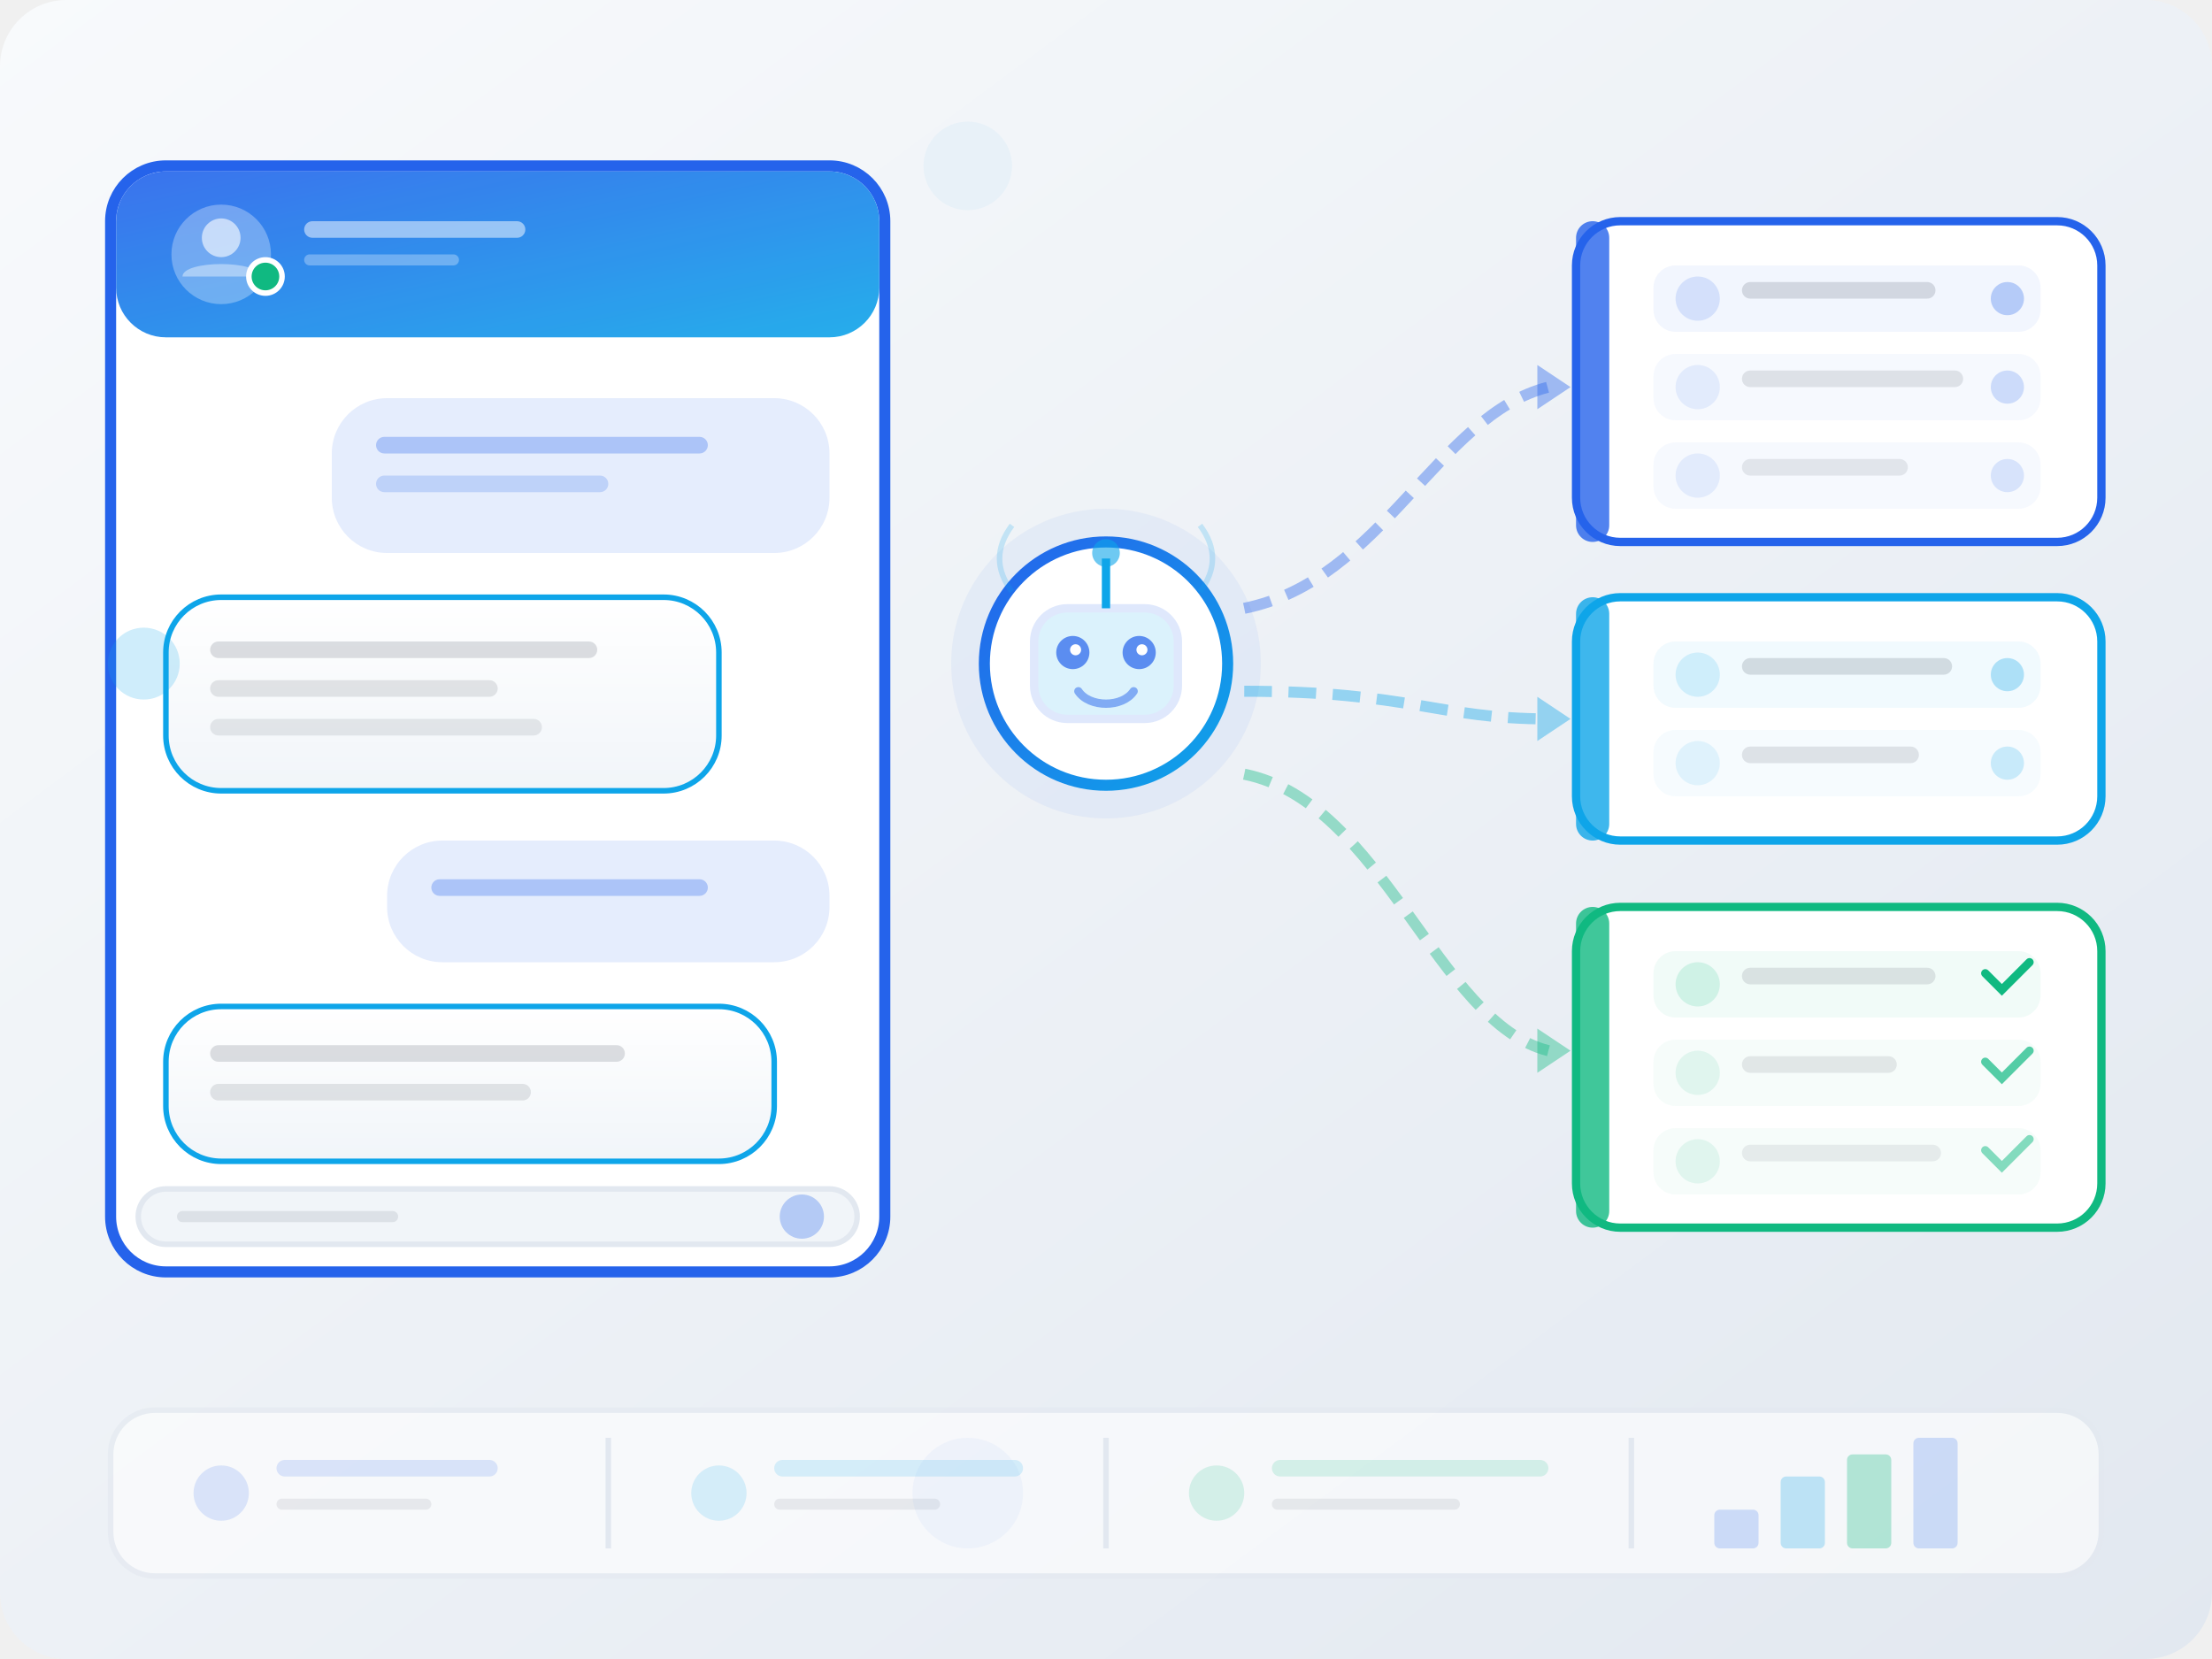
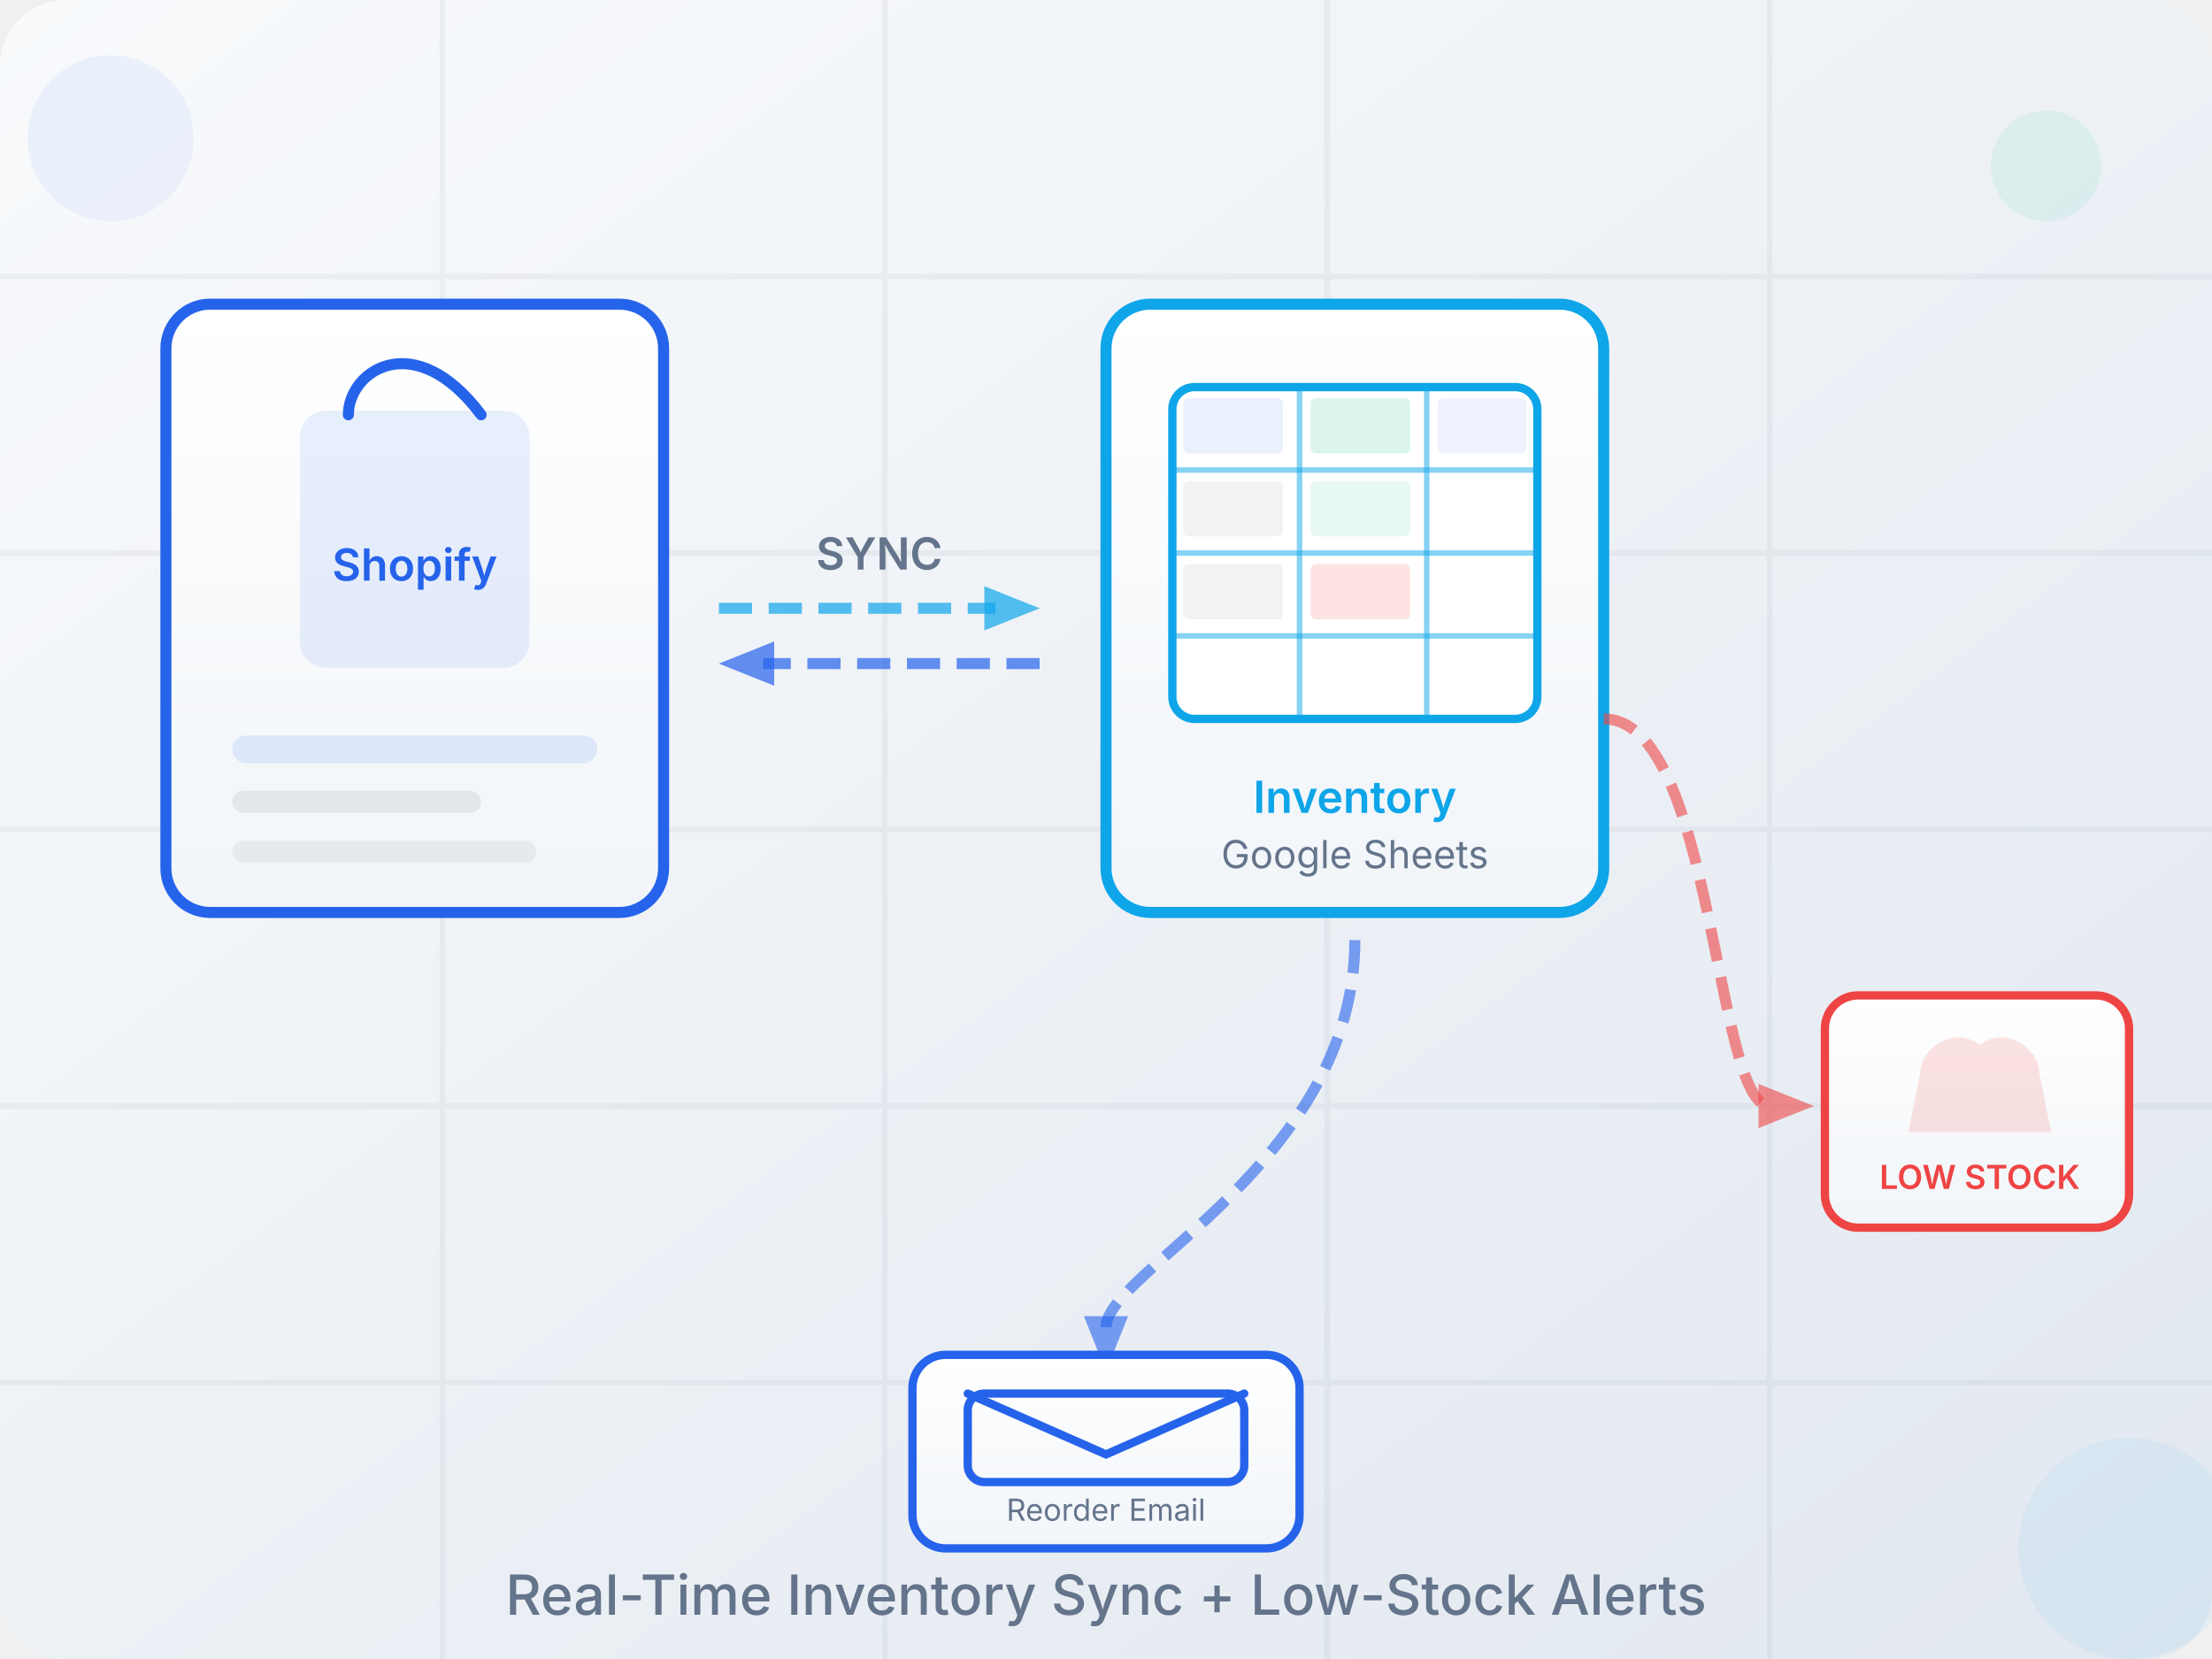
<svg xmlns="http://www.w3.org/2000/svg" viewBox="0 0 400 300">
  <defs>
    <linearGradient id="bgGrad" x1="0%" y1="0%" x2="100%" y2="100%">
      <stop offset="0%" style="stop-color:#F8FAFC;stop-opacity:1" />
      <stop offset="100%" style="stop-color:#E2E8F0;stop-opacity:1" />
    </linearGradient>
    <linearGradient id="blueGrad" x1="0%" y1="0%" x2="100%" y2="100%">
      <stop offset="0%" style="stop-color:#2563EB;stop-opacity:1" />
      <stop offset="100%" style="stop-color:#0EA5E9;stop-opacity:1" />
    </linearGradient>
-     <linearGradient id="chatGrad" x1="0%" y1="0%" x2="0%" y2="100%">
+     <linearGradient id="cardGrad" x1="0%" y1="0%" x2="0%" y2="100%">
      <stop offset="0%" style="stop-color:#FFFFFF;stop-opacity:1" />
      <stop offset="100%" style="stop-color:#F1F5F9;stop-opacity:1" />
    </linearGradient>
  </defs>
  <rect width="400" height="300" rx="12" fill="url(#bgGrad)" />
-   <g transform="translate(20, 30)">
-     <rect width="140" height="200" rx="10" fill="#FFFFFF" stroke="#2563EB" stroke-width="2" />
-     <rect x="1" y="1" width="138" height="30" rx="9" fill="url(#blueGrad)" opacity="0.9" />
-     <circle cx="20" cy="16" r="9" fill="#FFFFFF" opacity="0.3" />
-     <circle cx="20" cy="13" r="3.5" fill="#FFFFFF" opacity="0.6" />
-     <path d="M13,20 C13,17 27,17 27,20" fill="#FFFFFF" opacity="0.4" />
-     <circle cx="28" cy="20" r="3" fill="#10B981" stroke="#FFFFFF" stroke-width="1" />
-     <rect x="35" y="10" width="40" height="3" rx="1.5" fill="#FFFFFF" opacity="0.5" />
-     <rect x="35" y="16" width="28" height="2" rx="1" fill="#FFFFFF" opacity="0.3" />
-     <g transform="translate(40, 42)">
-       <rect width="90" height="28" rx="10" fill="#2563EB" opacity="0.12" />
-       <rect x="8" y="7" width="60" height="3" rx="1.5" fill="#2563EB" opacity="0.3" />
-       <rect x="8" y="14" width="42" height="3" rx="1.5" fill="#2563EB" opacity="0.2" />
-     </g>
-     <g transform="translate(10, 78)">
-       <rect width="100" height="35" rx="10" fill="url(#chatGrad)" stroke="#0EA5E9" stroke-width="1" />
-       <circle cx="-4" cy="12" r="6" fill="#0EA5E9" opacity="0.2" stroke="#0EA5E9" stroke-width="1" />
-       <rect x="8" y="8" width="70" height="3" rx="1.5" fill="#1E293B" opacity="0.15" />
-       <rect x="8" y="15" width="52" height="3" rx="1.5" fill="#1E293B" opacity="0.12" />
-       <rect x="8" y="22" width="60" height="3" rx="1.5" fill="#1E293B" opacity="0.1" />
-     </g>
-     <g transform="translate(50, 122)">
-       <rect width="80" height="22" rx="10" fill="#2563EB" opacity="0.12" />
-       <rect x="8" y="7" width="50" height="3" rx="1.5" fill="#2563EB" opacity="0.3" />
-     </g>
-     <g transform="translate(10, 152)">
-       <rect width="110" height="28" rx="10" fill="url(#chatGrad)" stroke="#0EA5E9" stroke-width="1" />
-       <rect x="8" y="7" width="75" height="3" rx="1.5" fill="#1E293B" opacity="0.15" />
-       <rect x="8" y="14" width="58" height="3" rx="1.5" fill="#1E293B" opacity="0.12" />
-     </g>
-     <rect x="5" y="185" width="130" height="10" rx="5" fill="#F1F5F9" stroke="#E2E8F0" stroke-width="1" />
-     <rect x="12" y="189" width="40" height="2" rx="1" fill="#1E293B" opacity="0.1" />
-     <circle cx="125" cy="190" r="4" fill="#2563EB" opacity="0.3" />
+   <g opacity="0.05">
+     <line x1="0" y1="50" x2="400" y2="50" stroke="#1E293B" stroke-width="1" />
+     <line x1="0" y1="100" x2="400" y2="100" stroke="#1E293B" stroke-width="1" />
+     <line x1="0" y1="150" x2="400" y2="150" stroke="#1E293B" stroke-width="1" />
+     <line x1="0" y1="200" x2="400" y2="200" stroke="#1E293B" stroke-width="1" />
+     <line x1="0" y1="250" x2="400" y2="250" stroke="#1E293B" stroke-width="1" />
+     <line x1="80" y1="0" x2="80" y2="300" stroke="#1E293B" stroke-width="1" />
+     <line x1="160" y1="0" x2="160" y2="300" stroke="#1E293B" stroke-width="1" />
+     <line x1="240" y1="0" x2="240" y2="300" stroke="#1E293B" stroke-width="1" />
+     <line x1="320" y1="0" x2="320" y2="300" stroke="#1E293B" stroke-width="1" />
  </g>
-   <g transform="translate(175, 95)">
-     <circle cx="25" cy="25" r="28" fill="#2563EB" opacity="0.06" />
-     <circle cx="25" cy="25" r="22" fill="#FFFFFF" stroke="url(#blueGrad)" stroke-width="2" />
-     <rect x="12" y="15" width="26" height="20" rx="6" fill="#0EA5E9" opacity="0.15" stroke="#2563EB" stroke-width="1.5" />
-     <circle cx="19" cy="23" r="3" fill="#2563EB" opacity="0.7" />
-     <circle cx="31" cy="23" r="3" fill="#2563EB" opacity="0.7" />
-     <circle cx="19.5" cy="22.5" r="1" fill="#FFFFFF" />
-     <circle cx="31.5" cy="22.5" r="1" fill="#FFFFFF" />
-     <path d="M20,30 C22,33 28,33 30,30" fill="none" stroke="#2563EB" stroke-width="1.5" stroke-linecap="round" opacity="0.5" />
-     <line x1="25" y1="15" x2="25" y2="6" stroke="#0EA5E9" stroke-width="1.5" />
-     <circle cx="25" cy="5" r="2.5" fill="#0EA5E9" opacity="0.6" />
-     <path d="M8,12 C5,8 5,4 8,0" fill="none" stroke="#0EA5E9" stroke-width="1" opacity="0.2" />
-     <path d="M42,12 C45,8 45,4 42,0" fill="none" stroke="#0EA5E9" stroke-width="1" opacity="0.2" />
+   <g transform="translate(30, 55)">
+     <rect width="90" height="110" rx="8" fill="url(#cardGrad)" stroke="#2563EB" stroke-width="2" />
+     <rect x="25" y="20" width="40" height="45" rx="4" fill="#2563EB" opacity="0.1" stroke="#2563EB" stroke-width="1.5" />
+     <path d="M33,20 C33,12 45,4 57,20" fill="none" stroke="#2563EB" stroke-width="2" stroke-linecap="round" />
+     <rect x="12" y="78" width="66" height="5" rx="2.5" fill="#2563EB" opacity="0.12" />
+     <rect x="12" y="88" width="45" height="4" rx="2" fill="#1E293B" opacity="0.08" />
+     <rect x="12" y="97" width="55" height="4" rx="2" fill="#1E293B" opacity="0.06" />
+     <text x="45" y="50" font-family="Inter, sans-serif" font-size="8" fill="#2563EB" text-anchor="middle" font-weight="600">Shopify</text>
  </g>
-   <g>
-     <path d="M225,110 C250,105 260,75 280,70" fill="none" stroke="#2563EB" stroke-width="2" stroke-dasharray="5,3" opacity="0.4" />
-     <polygon points="278,66 284,70 278,74" fill="#2563EB" opacity="0.4" />
-     <path d="M225,125 C255,125 260,130 280,130" fill="none" stroke="#0EA5E9" stroke-width="2" stroke-dasharray="5,3" opacity="0.4" />
-     <polygon points="278,126 284,130 278,134" fill="#0EA5E9" opacity="0.4" />
-     <path d="M225,140 C250,145 260,185 280,190" fill="none" stroke="#10B981" stroke-width="2" stroke-dasharray="5,3" opacity="0.4" />
-     <polygon points="278,186 284,190 278,194" fill="#10B981" opacity="0.4" />
+   <g transform="translate(130, 95)">
+     <path d="M0,15 L50,15" stroke="#0EA5E9" stroke-width="2" stroke-dasharray="6,3" opacity="0.7" />
+     <polygon points="48,11 58,15 48,19" fill="#0EA5E9" opacity="0.7" />
+     <path d="M58,25 L8,25" stroke="#2563EB" stroke-width="2" stroke-dasharray="6,3" opacity="0.7" />
+     <polygon points="10,21 0,25 10,29" fill="#2563EB" opacity="0.7" />
+     <text x="29" y="8" font-family="Inter, sans-serif" font-size="8" fill="#64748B" text-anchor="middle" font-weight="600">SYNC</text>
  </g>
-   <g transform="translate(285, 40)">
-     <rect width="95" height="58" rx="8" fill="#FFFFFF" stroke="#2563EB" stroke-width="1.5" />
-     <rect x="0" y="0" width="6" height="58" rx="3" fill="#2563EB" opacity="0.8" />
-     <g transform="translate(14, 8)">
-       <rect width="70" height="12" rx="4" fill="#2563EB" opacity="0.06" />
-       <circle cx="8" cy="6" r="4" fill="#2563EB" opacity="0.15" />
-       <rect x="16" y="3" width="35" height="3" rx="1.5" fill="#1E293B" opacity="0.15" />
-       <circle cx="64" cy="6" r="3" fill="#2563EB" opacity="0.3" />
-     </g>
-     <g transform="translate(14, 24)">
-       <rect width="70" height="12" rx="4" fill="#2563EB" opacity="0.04" />
-       <circle cx="8" cy="6" r="4" fill="#2563EB" opacity="0.1" />
-       <rect x="16" y="3" width="40" height="3" rx="1.5" fill="#1E293B" opacity="0.12" />
-       <circle cx="64" cy="6" r="3" fill="#2563EB" opacity="0.2" />
-     </g>
-     <g transform="translate(14, 40)">
-       <rect width="70" height="12" rx="4" fill="#2563EB" opacity="0.04" />
-       <circle cx="8" cy="6" r="4" fill="#2563EB" opacity="0.1" />
-       <rect x="16" y="3" width="30" height="3" rx="1.5" fill="#1E293B" opacity="0.1" />
-       <circle cx="64" cy="6" r="3" fill="#2563EB" opacity="0.15" />
-     </g>
+   <g transform="translate(200, 55)">
+     <rect width="90" height="110" rx="8" fill="url(#cardGrad)" stroke="#0EA5E9" stroke-width="2" />
+     <rect x="12" y="15" width="66" height="60" rx="4" fill="white" stroke="#0EA5E9" stroke-width="1.5" />
+     <line x1="12" y1="30" x2="78" y2="30" stroke="#0EA5E9" stroke-width="1" opacity="0.5" />
+     <line x1="12" y1="45" x2="78" y2="45" stroke="#0EA5E9" stroke-width="1" opacity="0.5" />
+     <line x1="12" y1="60" x2="78" y2="60" stroke="#0EA5E9" stroke-width="1" opacity="0.5" />
+     <line x1="35" y1="15" x2="35" y2="75" stroke="#0EA5E9" stroke-width="1" opacity="0.5" />
+     <line x1="58" y1="15" x2="58" y2="75" stroke="#0EA5E9" stroke-width="1" opacity="0.5" />
+     <rect x="14" y="17" width="18" height="10" rx="1" fill="#2563EB" opacity="0.1" />
+     <rect x="37" y="17" width="18" height="10" rx="1" fill="#10B981" opacity="0.15" />
+     <rect x="60" y="17" width="16" height="10" rx="1" fill="#2563EB" opacity="0.08" />
+     <rect x="14" y="32" width="18" height="10" rx="1" fill="#1E293B" opacity="0.06" />
+     <rect x="37" y="32" width="18" height="10" rx="1" fill="#10B981" opacity="0.1" />
+     <rect x="14" y="47" width="18" height="10" rx="1" fill="#1E293B" opacity="0.06" />
+     <rect x="37" y="47" width="18" height="10" rx="1" fill="#EF4444" opacity="0.15" />
+     <text x="45" y="92" font-family="Inter, sans-serif" font-size="8" fill="#0EA5E9" text-anchor="middle" font-weight="600">Inventory</text>
+     <text x="45" y="102" font-family="Inter, sans-serif" font-size="7" fill="#64748B" text-anchor="middle">Google Sheets</text>
  </g>
-   <g transform="translate(285, 108)">
-     <rect width="95" height="44" rx="8" fill="#FFFFFF" stroke="#0EA5E9" stroke-width="1.5" />
-     <rect x="0" y="0" width="6" height="44" rx="3" fill="#0EA5E9" opacity="0.8" />
-     <g transform="translate(14, 8)">
-       <rect width="70" height="12" rx="4" fill="#0EA5E9" opacity="0.06" />
-       <circle cx="8" cy="6" r="4" fill="#0EA5E9" opacity="0.15" />
-       <rect x="16" y="3" width="38" height="3" rx="1.5" fill="#1E293B" opacity="0.15" />
-       <circle cx="64" cy="6" r="3" fill="#0EA5E9" opacity="0.3" />
-     </g>
-     <g transform="translate(14, 24)">
-       <rect width="70" height="12" rx="4" fill="#0EA5E9" opacity="0.04" />
-       <circle cx="8" cy="6" r="4" fill="#0EA5E9" opacity="0.1" />
-       <rect x="16" y="3" width="32" height="3" rx="1.5" fill="#1E293B" opacity="0.12" />
-       <circle cx="64" cy="6" r="3" fill="#0EA5E9" opacity="0.2" />
-     </g>
+   <path d="M290,130 C310,130 310,200 320,200" fill="none" stroke="#EF4444" stroke-width="2" stroke-dasharray="6,3" opacity="0.6" />
+   <polygon points="318,196 328,200 318,204" fill="#EF4444" opacity="0.6" />
+   <g transform="translate(330, 180)">
+     <rect width="55" height="42" rx="6" fill="url(#cardGrad)" stroke="#EF4444" stroke-width="1.5" />
+     <path d="M28,12 C28,8 22,4 18,8 C14,4 8,8 8,12 L6,22 h24 L28,12z" fill="#EF4444" opacity="0.15" stroke="#EF4444" stroke-width="1.5" transform="translate(10,2)" />
+     <text x="28" y="35" font-family="Inter, sans-serif" font-size="6" fill="#EF4444" text-anchor="middle" font-weight="600">LOW STOCK</text>
  </g>
-   <g transform="translate(285, 164)">
-     <rect width="95" height="58" rx="8" fill="#FFFFFF" stroke="#10B981" stroke-width="1.5" />
-     <rect x="0" y="0" width="6" height="58" rx="3" fill="#10B981" opacity="0.8" />
-     <g transform="translate(14, 8)">
-       <rect width="70" height="12" rx="4" fill="#10B981" opacity="0.06" />
-       <circle cx="8" cy="6" r="4" fill="#10B981" opacity="0.15" />
-       <rect x="16" y="3" width="35" height="3" rx="1.5" fill="#1E293B" opacity="0.12" />
-       <path d="M60,4 L63,7 L68,2" fill="none" stroke="#10B981" stroke-width="1.5" stroke-linecap="round" />
-     </g>
-     <g transform="translate(14, 24)">
-       <rect width="70" height="12" rx="4" fill="#10B981" opacity="0.04" />
-       <circle cx="8" cy="6" r="4" fill="#10B981" opacity="0.1" />
-       <rect x="16" y="3" width="28" height="3" rx="1.5" fill="#1E293B" opacity="0.1" />
-       <path d="M60,4 L63,7 L68,2" fill="none" stroke="#10B981" stroke-width="1.5" stroke-linecap="round" opacity="0.7" />
-     </g>
-     <g transform="translate(14, 40)">
-       <rect width="70" height="12" rx="4" fill="#10B981" opacity="0.04" />
-       <circle cx="8" cy="6" r="4" fill="#10B981" opacity="0.1" />
-       <rect x="16" y="3" width="36" height="3" rx="1.5" fill="#1E293B" opacity="0.08" />
-       <path d="M60,4 L63,7 L68,2" fill="none" stroke="#10B981" stroke-width="1.5" stroke-linecap="round" opacity="0.5" />
-     </g>
+   <path d="M245,170 C245,210 200,230 200,240" fill="none" stroke="#2563EB" stroke-width="2" stroke-dasharray="6,3" opacity="0.6" />
+   <polygon points="196,238 200,248 204,238" fill="#2563EB" opacity="0.6" />
+   <g transform="translate(165, 245)">
+     <rect width="70" height="35" rx="6" fill="url(#cardGrad)" stroke="#2563EB" stroke-width="1.5" />
+     <rect x="10" y="7" width="50" height="16" rx="3" fill="none" stroke="#2563EB" stroke-width="1.5" />
+     <polyline points="10,7 35,18 60,7" fill="none" stroke="#2563EB" stroke-width="1.5" stroke-linecap="round" />
+     <text x="35" y="30" font-family="Inter, sans-serif" font-size="5.5" fill="#64748B" text-anchor="middle">Reorder Email</text>
  </g>
-   <g transform="translate(20, 255)">
-     <rect width="360" height="30" rx="8" fill="#FFFFFF" opacity="0.6" stroke="#E2E8F0" stroke-width="1" />
-     <circle cx="20" cy="15" r="5" fill="#2563EB" opacity="0.15" />
-     <rect x="30" y="9" width="40" height="3" rx="1.5" fill="#2563EB" opacity="0.15" />
-     <rect x="30" y="16" width="28" height="2" rx="1" fill="#1E293B" opacity="0.08" />
-     <line x1="90" y1="5" x2="90" y2="25" stroke="#E2E8F0" stroke-width="1" />
-     <circle cx="110" cy="15" r="5" fill="#0EA5E9" opacity="0.15" />
-     <rect x="120" y="9" width="45" height="3" rx="1.5" fill="#0EA5E9" opacity="0.15" />
-     <rect x="120" y="16" width="30" height="2" rx="1" fill="#1E293B" opacity="0.08" />
-     <line x1="180" y1="5" x2="180" y2="25" stroke="#E2E8F0" stroke-width="1" />
-     <circle cx="200" cy="15" r="5" fill="#10B981" opacity="0.15" />
-     <rect x="210" y="9" width="50" height="3" rx="1.5" fill="#10B981" opacity="0.15" />
-     <rect x="210" y="16" width="34" height="2" rx="1" fill="#1E293B" opacity="0.08" />
-     <line x1="275" y1="5" x2="275" y2="25" stroke="#E2E8F0" stroke-width="1" />
-     <rect x="290" y="18" width="8" height="7" rx="1" fill="#2563EB" opacity="0.2" />
-     <rect x="302" y="12" width="8" height="13" rx="1" fill="#0EA5E9" opacity="0.25" />
-     <rect x="314" y="8" width="8" height="17" rx="1" fill="#10B981" opacity="0.3" />
-     <rect x="326" y="5" width="8" height="20" rx="1" fill="#2563EB" opacity="0.2" />
-   </g>
-   <circle cx="175" cy="30" r="8" fill="#0EA5E9" opacity="0.05" />
-   <circle cx="175" cy="270" r="10" fill="#2563EB" opacity="0.04" />
+   <circle cx="20" cy="25" r="15" fill="#2563EB" opacity="0.06" />
+   <circle cx="385" cy="280" r="20" fill="#0EA5E9" opacity="0.06" />
+   <circle cx="370" cy="30" r="10" fill="#10B981" opacity="0.08" />
+   <text x="200" y="292" font-family="Inter, sans-serif" font-size="10" fill="#64748B" text-anchor="middle" font-weight="500">Real-Time Inventory Sync + Low-Stock Alerts</text>
</svg>
